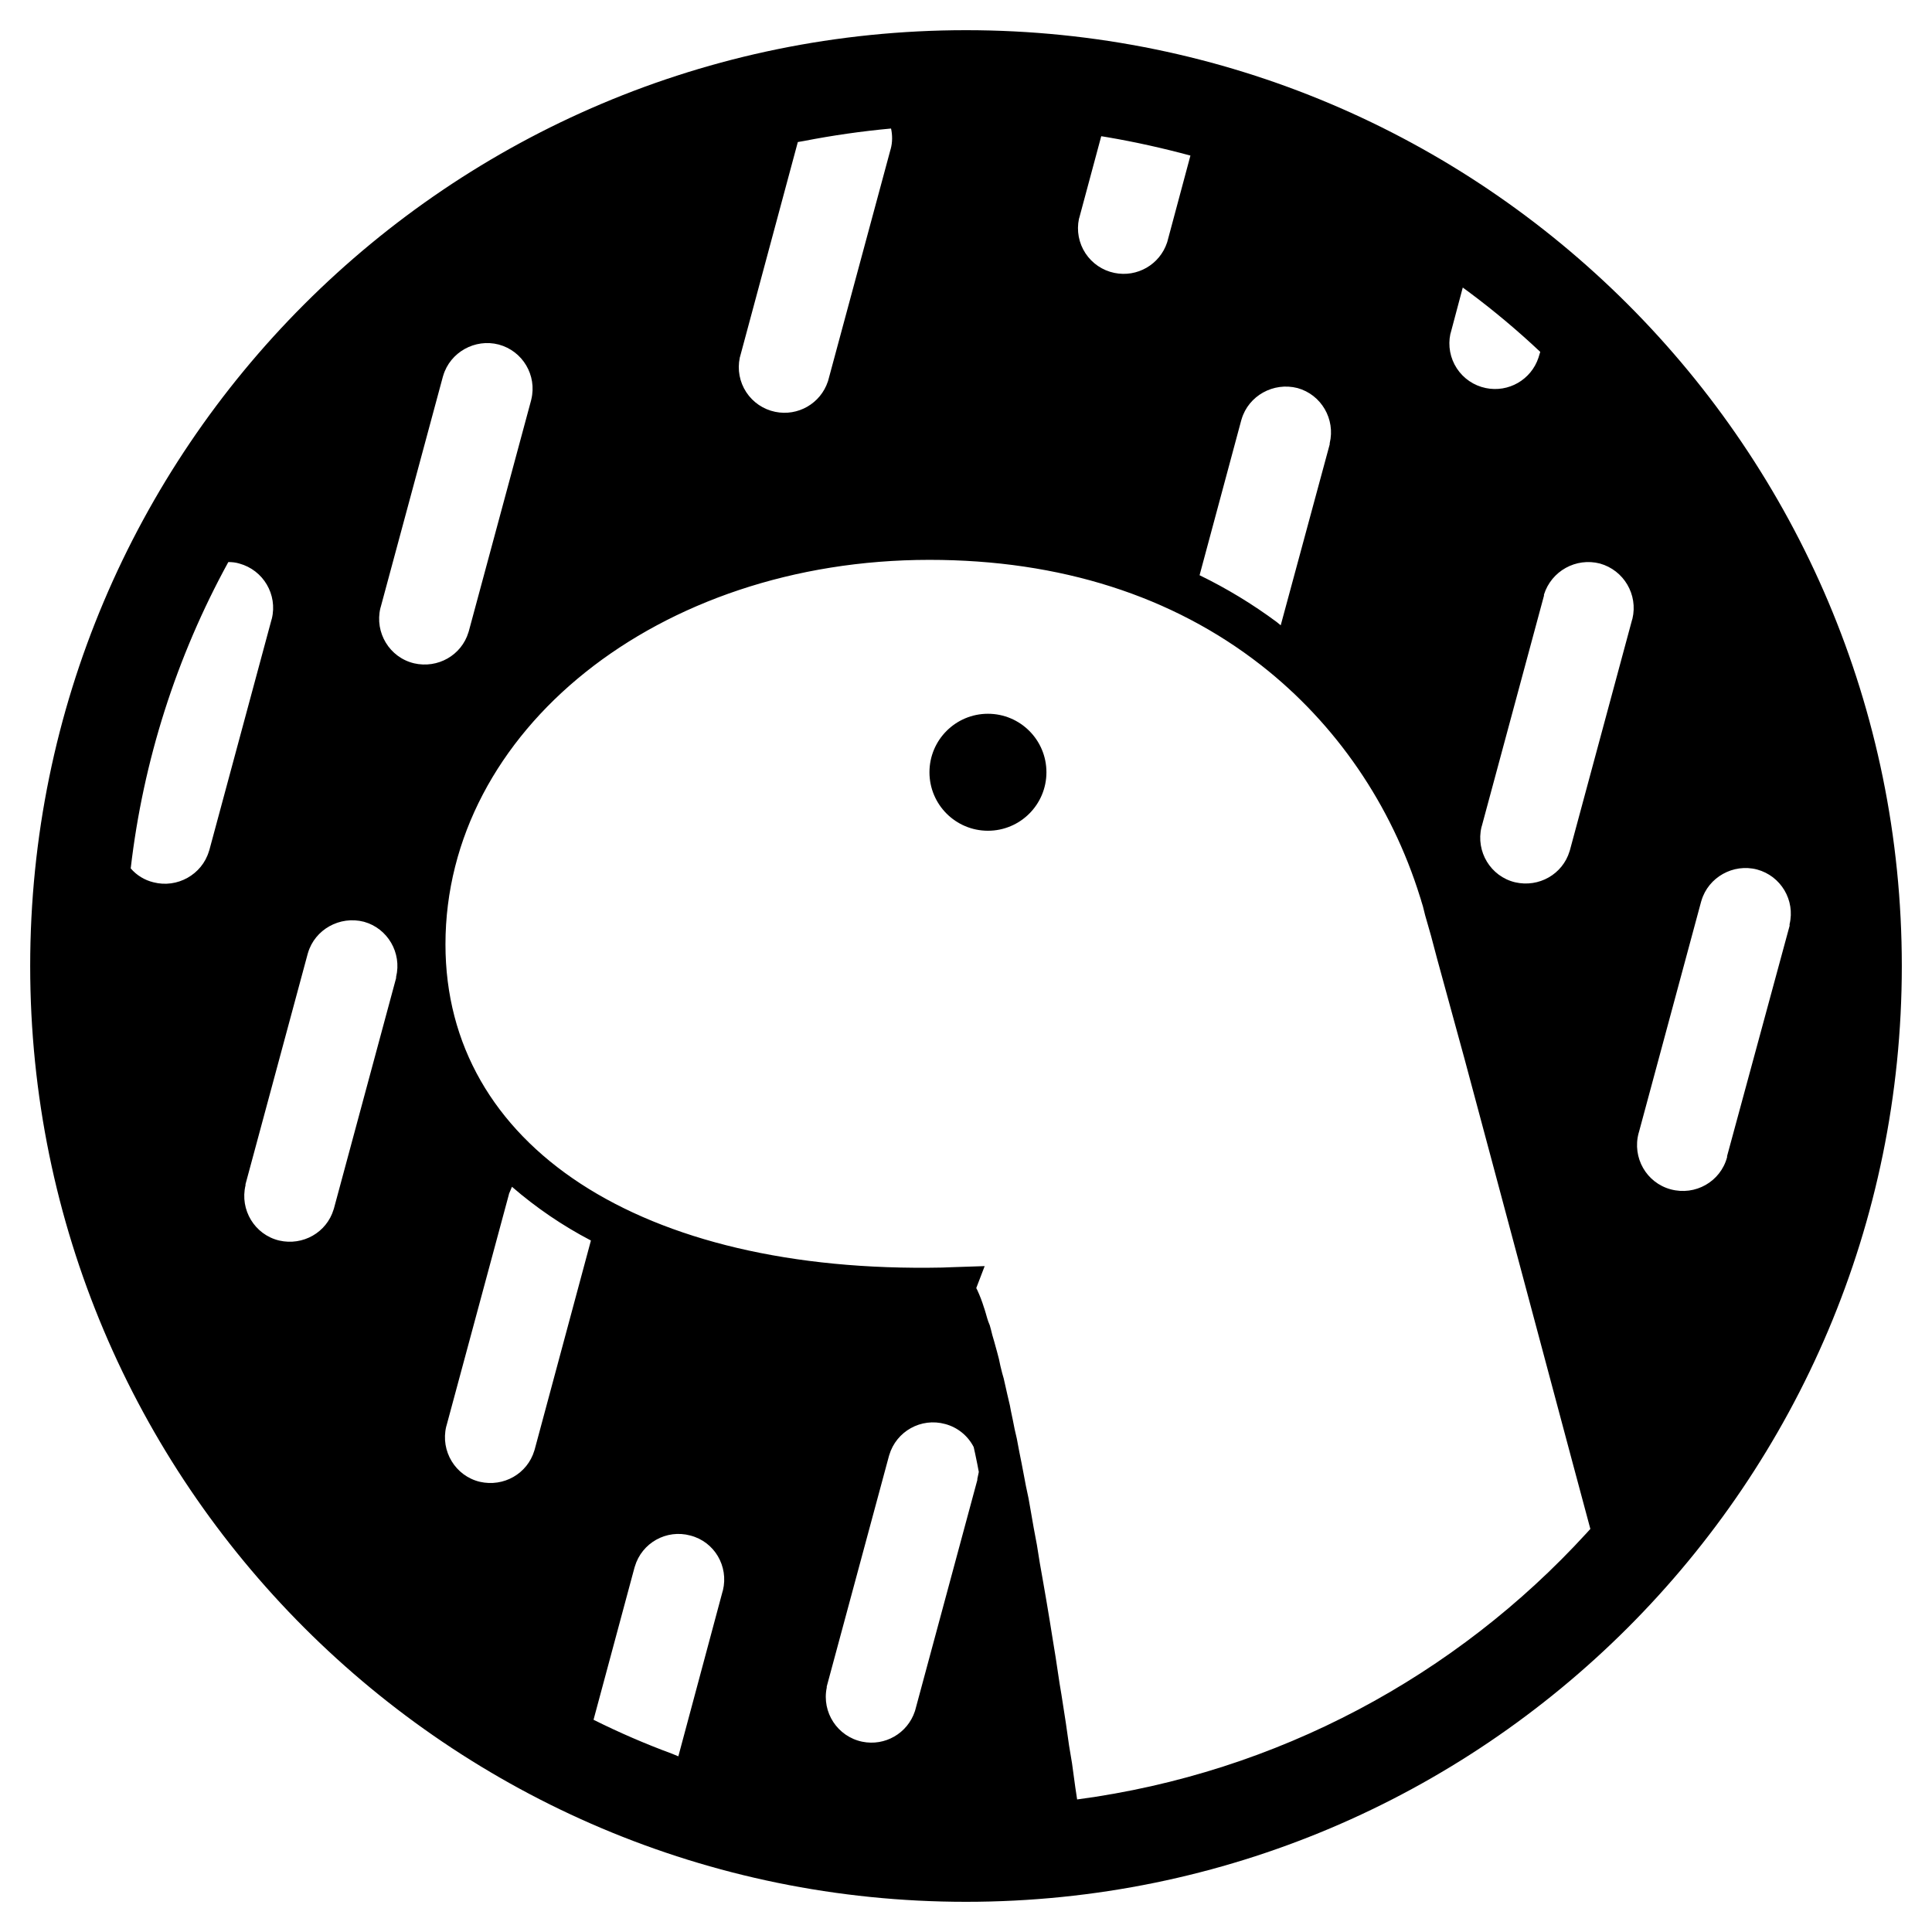
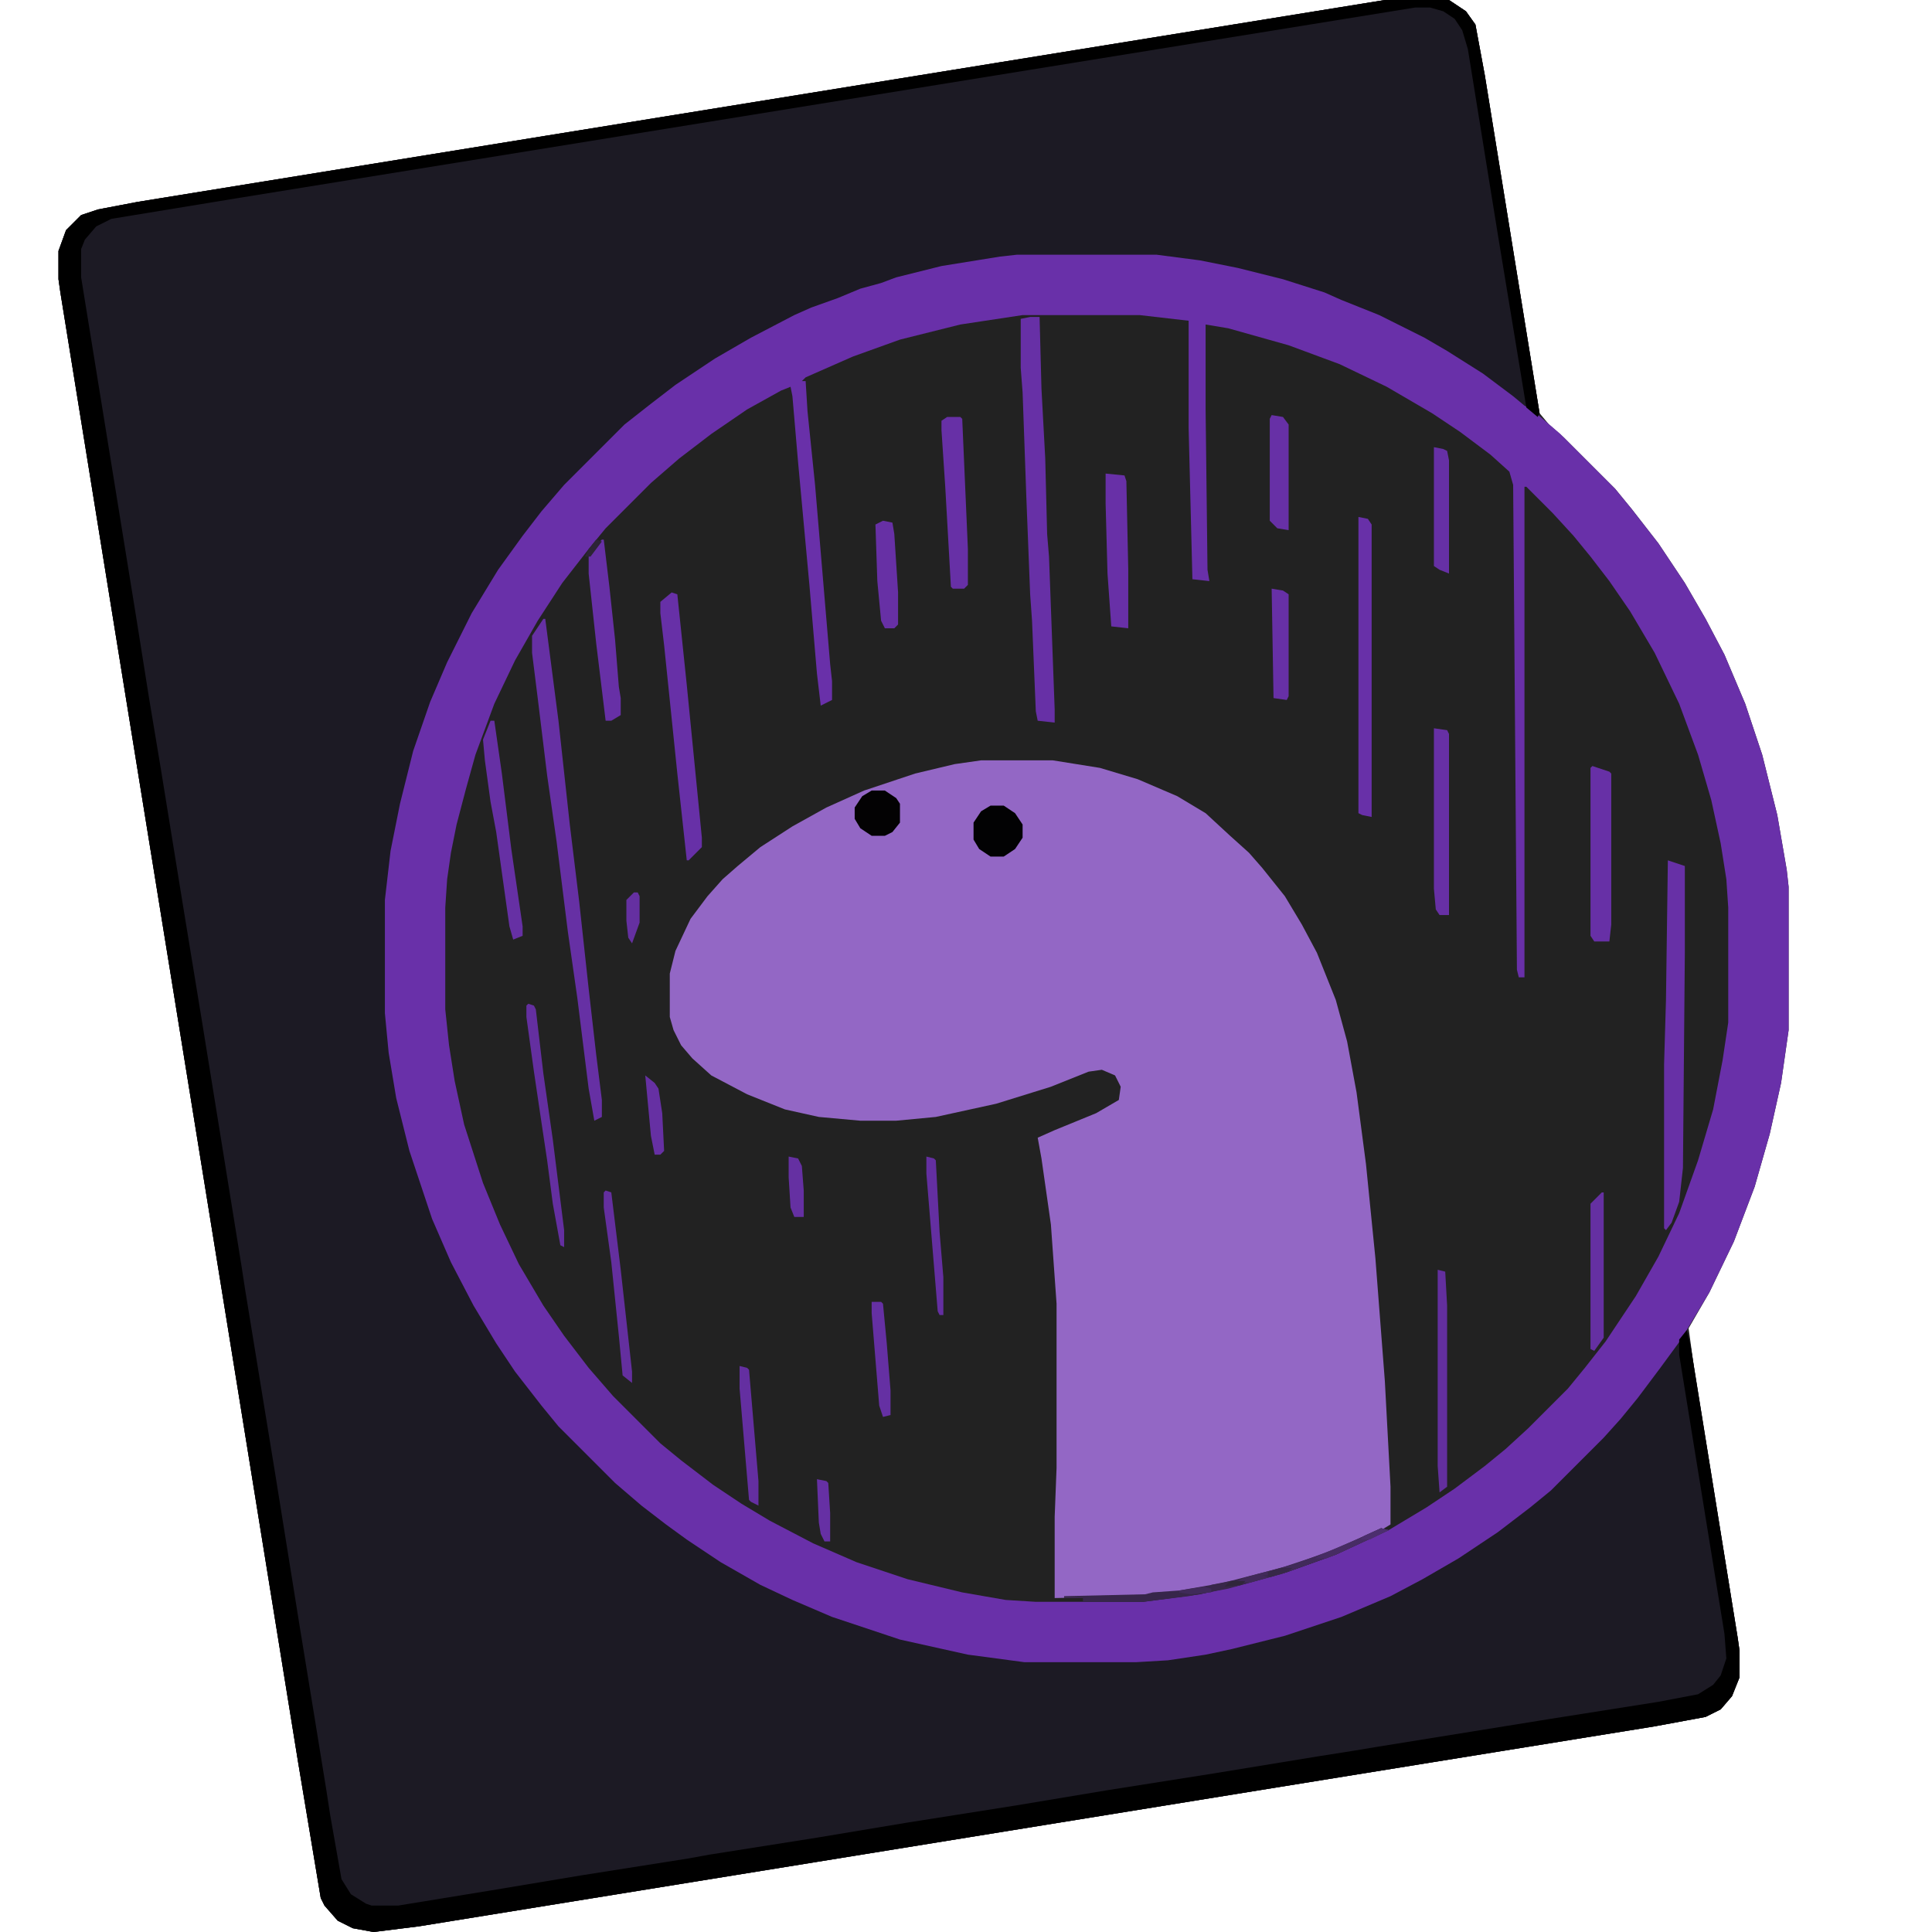
- <svg xmlns="http://www.w3.org/2000/svg" viewBox="0 0 128 128">
-   <path d="M64 2C29.755 2 2 29.755 2 64c0 34.245 27.755 62 62 62 34.245 0 62-27.755 62-62 0-34.245-27.755-62-62-62zm32.09 20.126.023-.073.799-3.003.363.266a53.424 53.424 0 0 1 4.771 3.997l-.097.314-.022.073a3.03 3.03 0 0 1-3.488 2.01 3.02 3.02 0 0 1-2.349-3.584zm-13.853 5.716.023-.073c.46-1.55 2.107-2.47 3.705-2.059 1.574.436 2.519 2.059 2.131 3.657v.073l-3.245 11.988-.266-.218a32.286 32.286 0 0 0-5.11-3.1zM71.484 14.497l.023-.073 1.453-5.4.436.072c1.84.315 3.681.727 5.473 1.211l-1.526 5.691-.022.073a3.03 3.03 0 0 1-3.488 2.01 3.02 3.02 0 0 1-2.349-3.584zM49.009 23.7l.023-.073 3.826-14.216.412-.072a57.938 57.938 0 0 1 5.764-.824c.097.436.097.92-.023 1.356l-.022.073-4.117 15.258-.023.073a3.03 3.03 0 0 1-3.488 2.01 3.02 3.02 0 0 1-2.349-3.584zM13.843 56.395c-.46 1.55-2.107 2.47-3.681 2.058a2.867 2.867 0 0 1-1.502-.92 55.517 55.517 0 0 1 6.467-20.295c.242 0 .484.023.726.097a3.042 3.042 0 0 1 2.156 3.657l-.023.073-4.117 15.258zm12.4 8.33v.074l-4.117 15.258-.023.072c-.46 1.526-2.034 2.422-3.608 2.059-1.623-.388-2.616-2.034-2.229-3.657v-.073L20.384 63.2l.022-.073c.46-1.55 2.107-2.47 3.706-2.058 1.574.436 2.519 2.058 2.131 3.657zm1.187-20.78c-1.623-.387-2.616-2.034-2.228-3.656l.022-.073 4.117-15.258.023-.073c.46-1.55 2.107-2.47 3.681-2.058a3.028 3.028 0 0 1 2.156 3.633l-.023.096-4.117 15.258-.023.073c-.46 1.526-2.034 2.422-3.608 2.059zm7.992 52.096-.023.072c-.46 1.526-2.034 2.422-3.608 2.06-1.623-.388-2.616-2.035-2.228-3.658l.022-.073 4.117-15.258.023-.097.194-.46a27.216 27.216 0 0 0 5.231 3.56zm12.473 9.324-.023.073-2.93 10.923-.412-.17a51.943 51.943 0 0 1-5.207-2.252l2.712-10.075.023-.073a3.011 3.011 0 0 1 3.681-2.058c1.599.412 2.543 2.034 2.156 3.633zm16.929-7.726-.073.34v.072l-4.117 15.258-.023.073a3.03 3.03 0 0 1-3.487 2.01 3.032 3.032 0 0 1-2.35-3.584v-.073l4.118-15.258.022-.073a3.026 3.026 0 0 1 3.706-2.059 2.984 2.984 0 0 1 1.889 1.526l.097.436.145.702.097.51zm40.276 3.948c-8.622 9.421-20.441 15.863-33.737 17.631l-.121-.8-.218-1.598-.194-1.162-.218-1.526-.29-1.865-.121-.726-.266-1.768-.17-1.042-.218-1.356-.218-1.308-.218-1.26-.218-1.234-.194-1.211-.218-1.163-.194-1.114-.145-.823-.17-.8-.096-.508-.194-1.017-.146-.727-.169-.896-.145-.63-.12-.605-.122-.581-.073-.388-.17-.726-.12-.533-.121-.533-.097-.339-.12-.484-.098-.46-.12-.46-.121-.437-.073-.266-.121-.412-.097-.387-.073-.266-.097-.243-.072-.218-.097-.339-.073-.242-.049-.145a9.113 9.113 0 0 0-.435-1.138l-.073-.145.557-1.454-2.204.073-.605.023c-20.006.412-32.915-8.09-32.915-21.409 0-14.12 14.047-25.478 32.066-25.478 8.67 0 16.105 2.398 21.966 6.975 4.989 3.9 8.646 9.276 10.535 15.355l.048.145.048.17.097.314.145.582.388 1.356.411 1.55.703 2.567 1.114 4.069 1.792 6.684 2.035 7.605 3.269 12.23 1.235 4.601zm3.052-60.595-.023.073-4.117 15.258-.023.073c-.46 1.525-2.034 2.421-3.609 2.058-1.622-.387-2.615-2.034-2.228-3.657l.023-.073 4.117-15.258v-.072a3.078 3.078 0 0 1 3.705-2.059 3.062 3.062 0 0 1 2.156 3.657zm10.414 20.344-4.142 15.258v.073c-.436 1.623-2.107 2.567-3.73 2.131-1.622-.436-2.567-2.107-2.13-3.73l.022-.072 4.117-15.258.023-.073c.46-1.55 2.107-2.47 3.681-2.059a3.028 3.028 0 0 1 2.156 3.633zM69.329 51.164a3.875 3.875 0 0 1-3.875 3.875 3.875 3.875 0 0 1-3.875-3.875 3.875 3.875 0 0 1 3.875-3.875 3.875 3.875 0 0 1 3.875 3.875z" />
+ <svg xmlns="http://www.w3.org/2000/svg" version="1.1" width="1024" height="1024">
+   <path d="M0,0 L34,0 L43,6 L48,13 L53,40 L82,219 L87,225 L95,232 L122,259 L131,270 L145,288 L159,309 L170,328 L180,347 L191,373 L200,400 L208,432 L213,461 L214,470 L214,546 L210,574 L204,601 L196,629 L185,658 L172,685 L161,704 L164,726 L187,868 L188,875 L188,889 L184,899 L178,906 L170,910 L143,915 L-55,947 L-302,987 L-512,1021 L-536,1024 L-547,1022 L-555,1018 L-562,1010 L-564,1006 L-576,934 L-603,767 L-642,526 L-676,316 L-702,155 L-703,148 L-703,133 L-699,122 L-691,114 L-682,111 L-661,107 L-445,72 L-204,33 Z " fill="#222222" transform="translate(734,0)" />
+   <path d="M0,0 L34,0 L43,6 L48,13 L53,40 L82,219 L81,221 L77,217 L72,214 L59,204 L41,192 L28,184 L14,176 L2,170 L-6,167 L-19,161 L-31,157 L-41,153 L-69,145 L-82,142 L-105,138 L-121,136 L-195,136 L-224,140 L-252,146 L-266,150 L-275,153 L-289,158 L-300,163 L-308,166 L-333,178 L-360,194 L-380,208 L-394,219 L-407,230 L-438,261 L-447,272 L-462,292 L-472,307 L-481,322 L-493,345 L-501,362 L-511,389 L-517,410 L-524,439 L-528,467 L-529,477 L-529,537 L-527,558 L-523,582 L-514,617 L-503,649 L-492,673 L-480,696 L-468,715 L-456,732 L-445,746 L-433,760 L-404,789 L-393,798 L-380,808 L-360,822 L-338,835 L-319,845 L-293,856 L-257,868 L-230,874 L-208,878 L-191,880 L-132,880 L-115,879 L-90,875 L-60,868 L-31,859 L-6,849 L17,838 L44,822 L64,808 L78,797 L92,785 L122,755 L133,741 L146,724 L156,710 L160,705 L162,713 L187,868 L188,875 L188,889 L184,899 L178,906 L170,910 L143,915 L-55,947 L-302,987 L-512,1021 L-536,1024 L-547,1022 L-555,1018 L-562,1010 L-564,1006 L-576,934 L-603,767 L-642,526 L-676,316 L-702,155 L-703,148 L-703,133 L-699,122 L-691,114 L-682,111 L-661,107 L-445,72 L-204,33 Z " fill="#1C1A24" transform="translate(734,0)" />
+   <path d="M0,0 L38,0 L63,4 L83,10 L104,19 L119,28 L132,40 L142,49 L149,57 L161,72 L170,87 L178,102 L188,127 L194,149 L199,176 L204,214 L209,264 L214,329 L217,385 L217,405 L212,408 L188,419 L166,427 L136,435 L112,440 L98,442 L90,442 L87,443 L39,444 L39,401 L40,375 L40,288 L37,246 L32,211 L30,200 L39,196 L61,187 L73,180 L74,173 L71,167 L64,164 L57,165 L37,173 L8,182 L-24,189 L-45,191 L-64,191 L-86,189 L-104,185 L-124,177 L-143,167 L-153,158 L-159,151 L-163,143 L-165,136 L-165,113 L-162,101 L-154,84 L-145,72 L-137,63 L-129,56 L-117,46 L-100,35 L-82,25 L-62,16 L-35,7 L-14,2 Z " fill="#9367C5" transform="translate(520,403)" />
+   <path d="M0,0 L74,0 L97,3 L117,7 L141,13 L163,20 L172,24 L182,28 L192,32 L206,39 L216,44 L228,51 L247,63 L263,75 L269,80 L274,83 L288,95 L317,124 L326,135 L340,153 L354,174 L365,193 L375,212 L386,238 L395,265 L403,297 L408,326 L409,335 L409,411 L405,439 L399,466 L391,494 L380,523 L367,550 L352,575 L341,590 L329,606 L320,617 L311,627 L283,655 L272,664 L255,677 L234,691 L215,702 L198,711 L172,722 L142,732 L114,739 L100,742 L80,745 L63,746 L4,746 L-26,742 L-62,734 L-98,722 L-119,713 L-136,705 L-157,693 L-175,681 L-186,673 L-199,663 L-213,651 L-243,621 L-252,610 L-266,592 L-276,577 L-288,557 L-300,534 L-310,511 L-322,475 L-329,447 L-333,423 L-335,402 L-335,342 L-332,316 L-327,291 L-320,263 L-311,237 L-302,216 L-289,190 L-275,167 L-262,149 L-252,136 L-240,122 L-208,90 L-194,79 L-181,69 L-160,55 L-141,44 L-118,32 L-109,28 L-95,23 L-83,18 L-72,15 L-64,12 L-40,6 L-9,1 Z M3,32 L-30,37 L-62,45 L-87,54 L-112,65 L-114,67 L-112,67 L-111,83 L-107,122 L-99,217 L-98,226 L-98,236 L-104,239 L-106,222 L-110,175 L-116,110 L-119,75 L-120,70 L-125,72 L-143,82 L-162,95 L-179,108 L-194,121 L-218,145 L-227,156 L-241,174 L-254,194 L-266,215 L-277,238 L-287,265 L-292,283 L-297,302 L-300,317 L-302,331 L-303,346 L-303,400 L-301,419 L-298,438 L-293,461 L-283,492 L-274,514 L-264,535 L-251,557 L-240,573 L-227,590 L-214,605 L-189,630 L-178,639 L-161,652 L-146,662 L-131,671 L-108,683 L-85,693 L-58,702 L-29,709 L-6,713 L10,714 L67,714 L97,710 L119,705 L144,698 L169,689 L197,676 L217,664 L232,654 L248,642 L259,633 L271,622 L292,601 L301,590 L312,576 L328,552 L340,531 L351,508 L361,480 L369,453 L374,427 L377,407 L377,346 L376,331 L373,312 L368,289 L361,265 L351,238 L338,211 L325,189 L314,173 L304,160 L295,149 L284,137 L270,123 L269,123 L269,383 L266,383 L265,379 L263,122 L261,115 L251,106 L235,94 L220,84 L196,70 L171,58 L144,48 L112,39 L100,37 L100,82 L101,167 L102,173 L93,172 L91,92 L91,35 L65,32 Z " fill="#6930A9" transform="translate(539,135)" />
+   <path d="M0,0 L34,0 L43,6 L48,13 L53,40 L82,219 L81,221 L75,216 L60,125 L44,26 L41,16 L37,10 L31,6 L24,4 L16,4 L-188,37 L-398,71 L-608,105 L-675,116 L-683,120 L-689,127 L-691,132 L-691,147 L-662,326 L-655,370 L-649,406 L-637,480 L-627,541 L-616,609 L-606,671 L-604,684 L-596,733 L-588,782 L-575,863 L-567,912 L-561,949 L-559,962 L-553,996 L-548,1004 L-540,1009 L-537,1010 L-523,1010 L-474,1002 L-426,994 L-369,985 L-358,983 L-301,974 L-253,966 L-196,957 L-148,949 L-91,940 L-36,931 L-17,928 L-5,926 L88,911 L145,902 L166,898 L174,893 L178,888 L181,879 L180,866 L156,718 L156,710 L160,705 L162,713 L187,868 L188,875 L188,889 L184,899 L178,906 L170,910 L143,915 L-55,947 L-302,987 L-512,1021 L-536,1024 L-547,1022 L-555,1018 L-562,1010 L-564,1006 L-576,934 L-603,767 L-642,526 L-676,316 L-702,155 L-703,148 L-703,133 L-699,122 L-691,114 L-682,111 L-661,107 L-445,72 L-204,33 Z " fill="#000000" transform="translate(734,0)" />
+   <path d="M0,0 L5,0 L6,38 L8,75 L9,115 L10,127 L13,208 L13,215 L4,214 L3,209 L1,161 L0,147 L-2,96 L-4,40 L-5,27 L-5,1 Z " fill="#6730A6" transform="translate(546,168)" />
+   <path d="M0,0 L1,0 L8,54 L14,109 L19,150 L24,196 L28,231 L31,255 L31,264 L27,266 L24,249 L18,201 L13,166 L7,118 L2,83 L-3,42 L-6,18 L-6,9 Z " fill="#6630A4" transform="translate(288,328)" />
+   <path d="M0,0 L9,3 L9,49 L8,163 L6,181 L2,192 L-1,196 L-2,195 L-2,108 L-1,74 Z " fill="#6730A6" transform="translate(884,456)" />
+   <path d="M0,0 L3,1 L8,49 L16,130 L16,135 L9,142 L8,142 L3,96 L-4,28 L-6,11 L-6,5 Z " fill="#6730A7" transform="translate(356,314)" />
+   <path d="M0,0 L5,1 L7,4 L7,159 L2,158 L0,157 Z " fill="#6830A8" transform="translate(720,274)" />
+   <path d="M0,0 L9,3 L10,4 L10,84 L9,93 L1,93 L-1,90 L-1,1 Z " fill="#6730A6" transform="translate(844,406)" />
+   <path d="M0,0 L7,0 L8,1 L11,70 L11,89 L9,91 L3,91 L2,90 L-1,37 L-3,7 L-3,2 Z " fill="#6730A6" transform="translate(502,221)" />
+   <path d="M0,0 L10,1 L11,4 L12,51 L12,82 L3,81 L1,53 L0,16 Z " fill="#6830A7" transform="translate(586,251)" />
+   <path d="M0,0 L1,0 L4,25 L7,53 L9,78 L10,84 L10,93 L5,96 L2,96 L-3,55 L-7,18 L-7,9 L-1,1 Z " fill="#6730A6" transform="translate(319,286)" />
+   <path d="M0,0 L7,1 L8,3 L8,99 L3,99 L1,96 L0,85 Z " fill="#6730A5" transform="translate(760,386)" />
+   <path d="M0,0 L2,0 L6,28 L11,68 L17,109 L17,114 L12,116 L10,109 L3,59 L0,43 L-3,21 L-4,10 Z " fill="#6630A4" transform="translate(260,382)" />
+   <path d="M0,0 L6,1 L9,5 L9,61 L3,60 L-1,56 L-1,2 Z " fill="#6730A6" transform="translate(674,220)" />
+   <path d="M0,0 L4,1 L5,19 L5,115 L1,118 L0,104 Z " fill="#632F9E" transform="translate(762,673)" />
+   <path d="M0,0 L7,0 L13,4 L17,10 L17,17 L13,23 L7,27 L0,27 L-6,23 L-9,18 L-9,9 L-5,3 Z " fill="#020203" transform="translate(525,427)" />
+   <path d="M0,0 L1,0 L1,77 L-4,84 L-6,83 L-6,6 Z " fill="#6530A2" transform="translate(849,632)" />
+   <path d="M0,0 L5,1 L7,2 L8,7 L8,67 L3,65 L0,63 Z " fill="#6630A5" transform="translate(760,237)" />
+   <path d="M0,0 L5,1 L6,7 L8,38 L8,55 L6,57 L1,57 L-1,53 L-3,32 L-4,2 Z " fill="#6730A5" transform="translate(468,276)" />
+   <path d="M0,0 L6,1 L9,3 L9,57 L8,59 L1,58 Z " fill="#6730A6" transform="translate(674,312)" />
+   <path d="M0,0 L3,1 L4,3 L8,37 L13,72 L19,120 L19,129 L17,128 L13,106 L10,83 L7,63 L3,36 L-1,7 L-1,1 Z " fill="#642FA0" transform="translate(280,532)" />
+   <path d="M0,0 L7,0 L13,4 L15,7 L15,17 L11,22 L7,24 L0,24 L-6,20 L-9,15 L-9,9 L-5,3 Z " fill="#030203" transform="translate(462,419)" />
+   <path d="M0,0 L4,1 L-24,14 L-52,24 L-81,32 L-102,36 L-126,39 L-158,39 L-158,37 L-168,37 L-168,36 L-125,35 L-121,34 L-107,33 L-84,29 L-53,21 L-29,13 L-11,5 Z " fill="#37264A" transform="translate(732,810)" />
+   <path d="M0,0 L3,1 L8,42 L14,96 L14,102 L9,98 L7,77 L3,38 L-1,9 L-1,1 Z " fill="#642F9F" transform="translate(321,631)" />
+   <path d="M0,0 L4,1 L5,2 L10,61 L10,74 L6,72 L5,71 L0,12 Z " fill="#642FA1" transform="translate(392,724)" />
+   <path d="M0,0 L5,0 L6,1 L8,22 L10,47 L10,60 L6,61 L4,55 L0,6 Z " fill="#6530A3" transform="translate(462,690)" />
+   <path d="M0,0 L4,1 L5,2 L7,40 L9,64 L9,84 L7,84 L6,82 L0,9 Z " fill="#642FA1" transform="translate(491,613)" />
+   <path d="M0,0 L5,4 L7,7 L9,20 L10,40 L8,42 L5,42 L3,32 Z " fill="#6630A3" transform="translate(342,570)" />
+   <path d="M0,0 L5,1 L7,5 L8,18 L8,32 L3,32 L1,27 L0,11 Z " fill="#6530A2" transform="translate(418,613)" />
+   <path d="M0,0 L5,1 L6,2 L7,18 L7,33 L4,33 L2,29 L1,23 Z " fill="#6630A4" transform="translate(433,784)" />
+   <path d="M0,0 L4,1 L-24,14 L-52,24 L-70,29 L-76,28 L-72,26 L-46,19 L-19,9 Z " fill="#412A5A" transform="translate(732,810)" />
+   <path d="M0,0 L2,0 L3,2 L3,16 L-1,27 L-3,24 L-4,15 L-4,4 Z " fill="#6530A1" transform="translate(336,473)" />
+   <path d="M0,0 L4,1 L-24,14 L-29,16 L-35,16 L-32,14 L-13,6 Z " fill="#472C64" transform="translate(732,810)" />
+   <path d="M0,0 L8,0 L6,2 L-7,5 L-13,5 L-10,4 L-10,2 Z " fill="#38274A" transform="translate(652,838)" />
+   <path d="M0,0 L4,1 L4,3 L-7,4 L-13,3 L-13,2 Z " fill="#402A5A" transform="translate(638,841)" />
+   <path d="M0,0 L6,0 L4,2 L-6,5 L-10,4 L-7,4 L-7,2 Z " fill="#372848" transform="translate(679,831)" />
+   <path d="M0,0 L4,1 L-6,6 L-11,6 L-9,4 Z " fill="#4C2E6E" transform="translate(732,810)" />
+   <path d="M0,0 L3,1 L-3,9 L-6,9 L-4,5 Z " fill="#2C2435" transform="translate(316,286)" />
+   <path d="M0,0 L8,0 L6,2 L-3,3 Z " fill="#30263B" transform="translate(652,838)" />
</svg>
